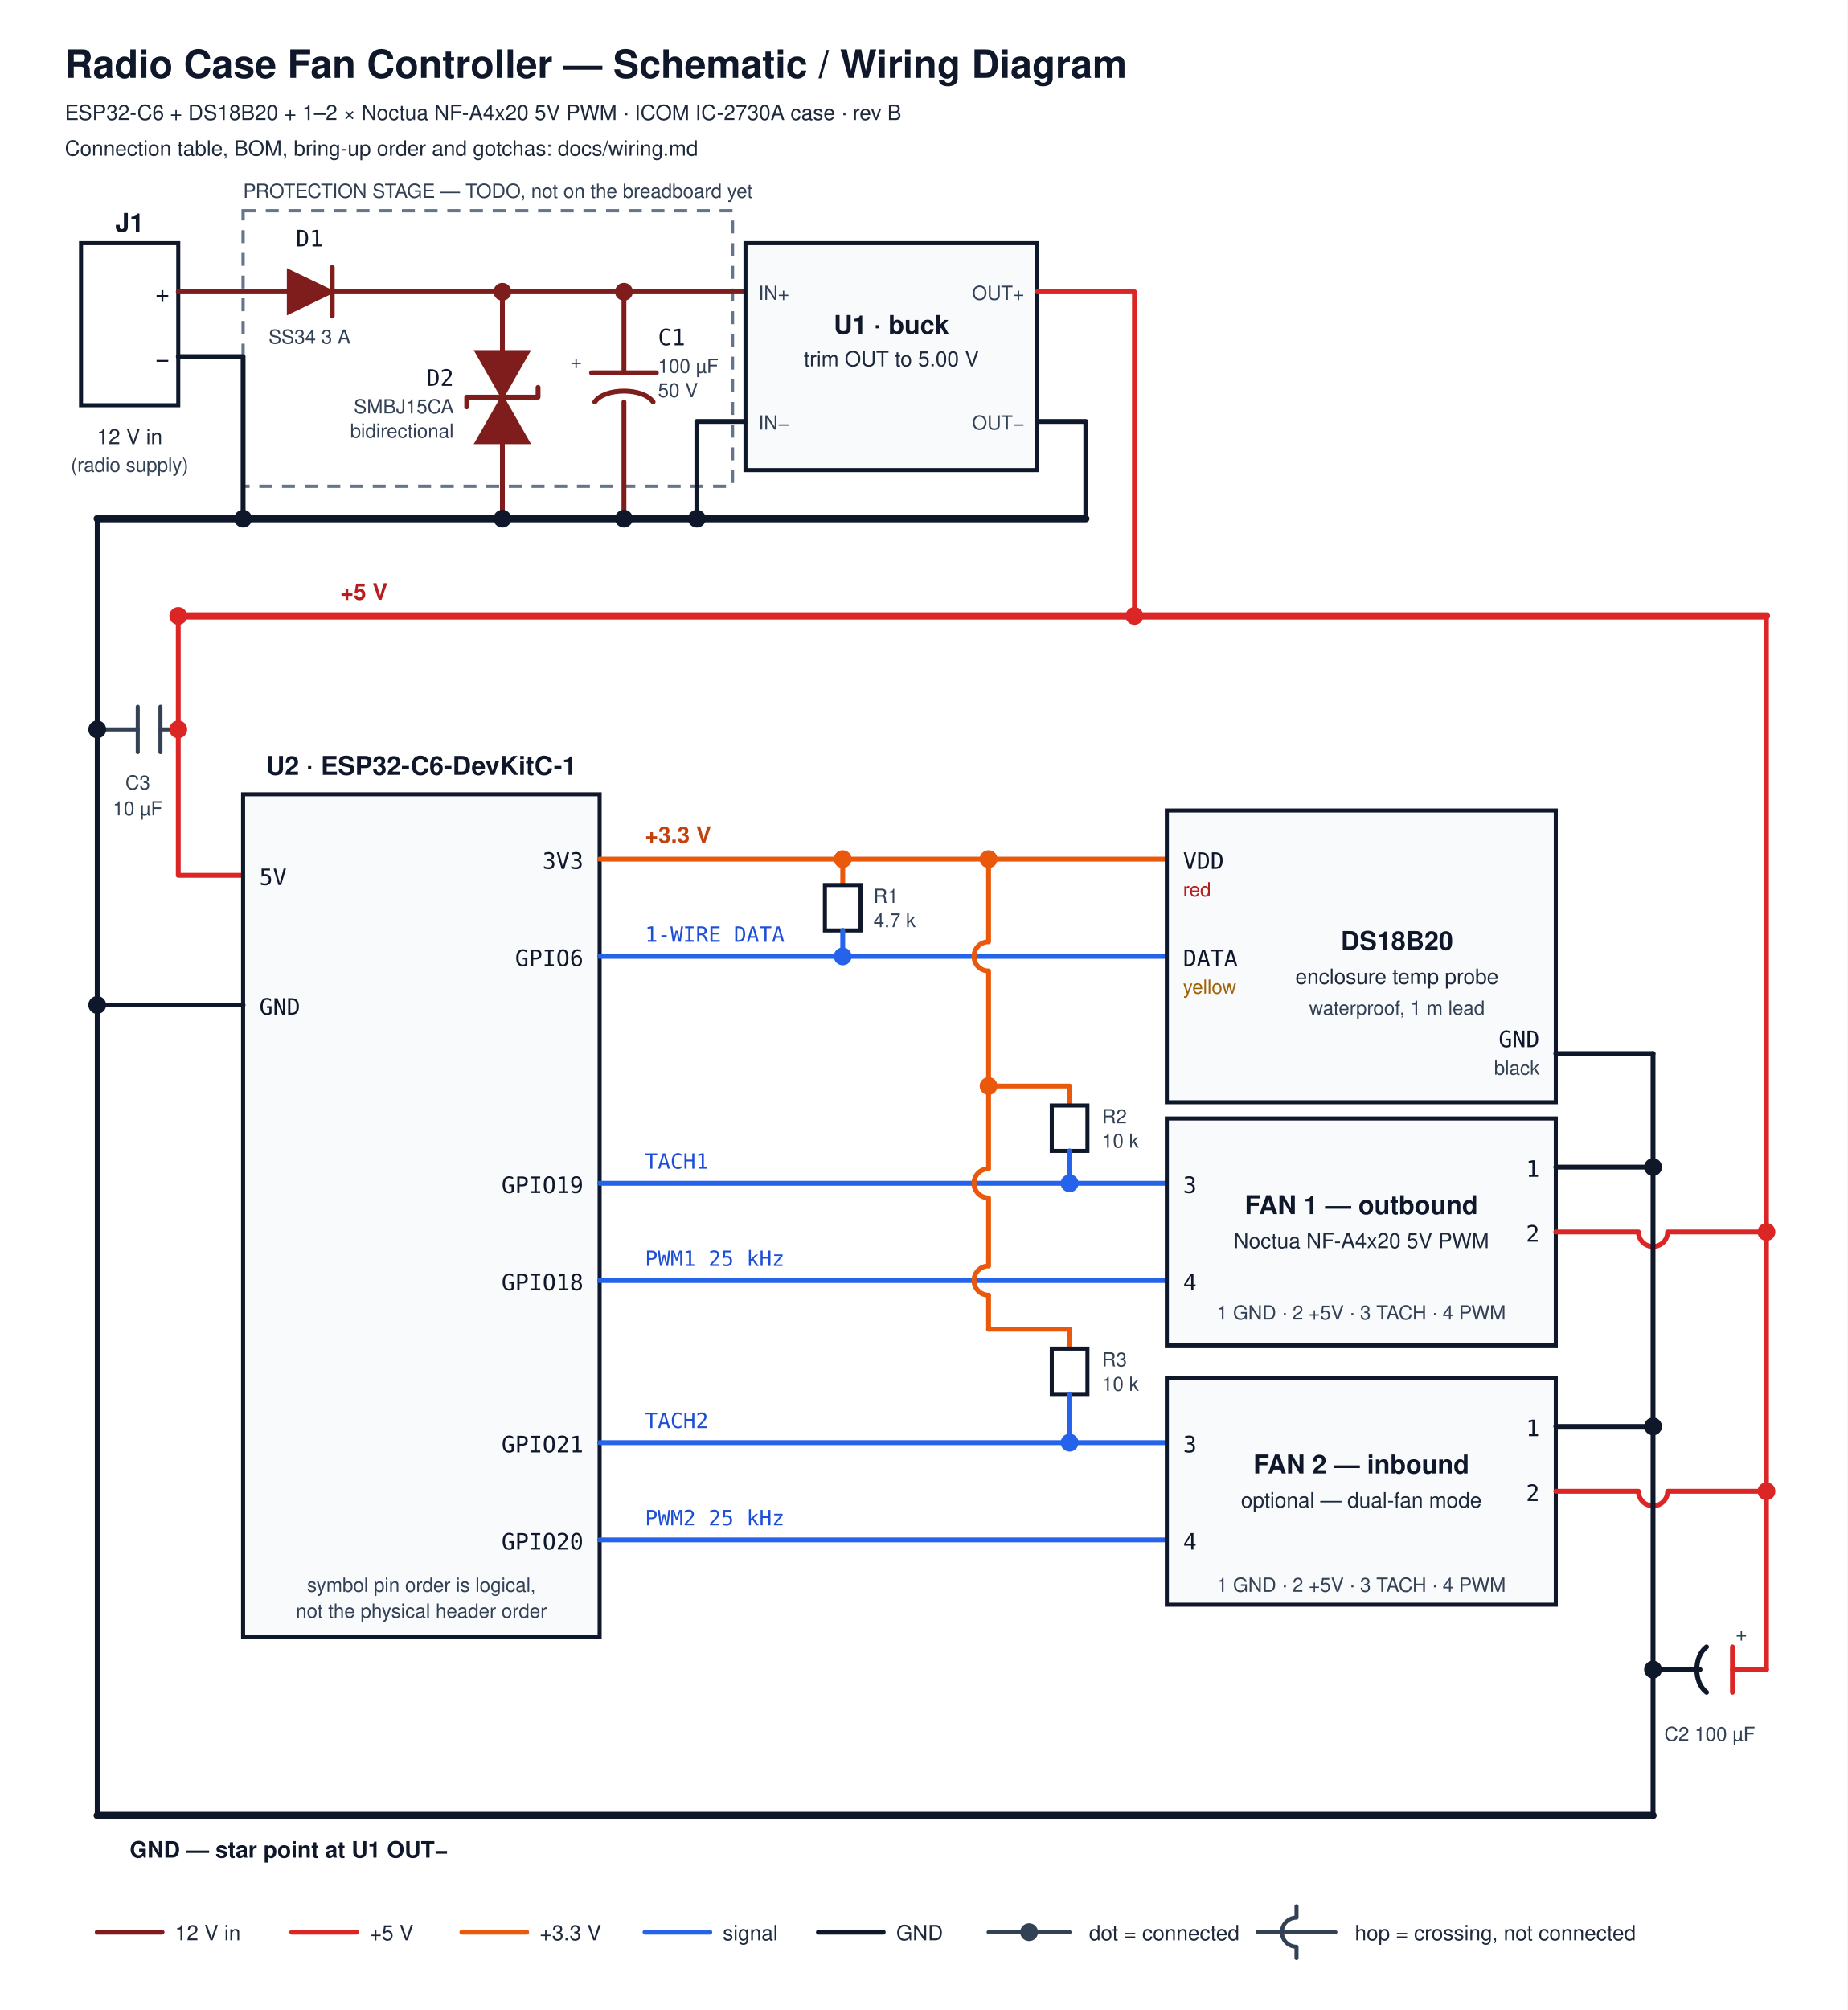
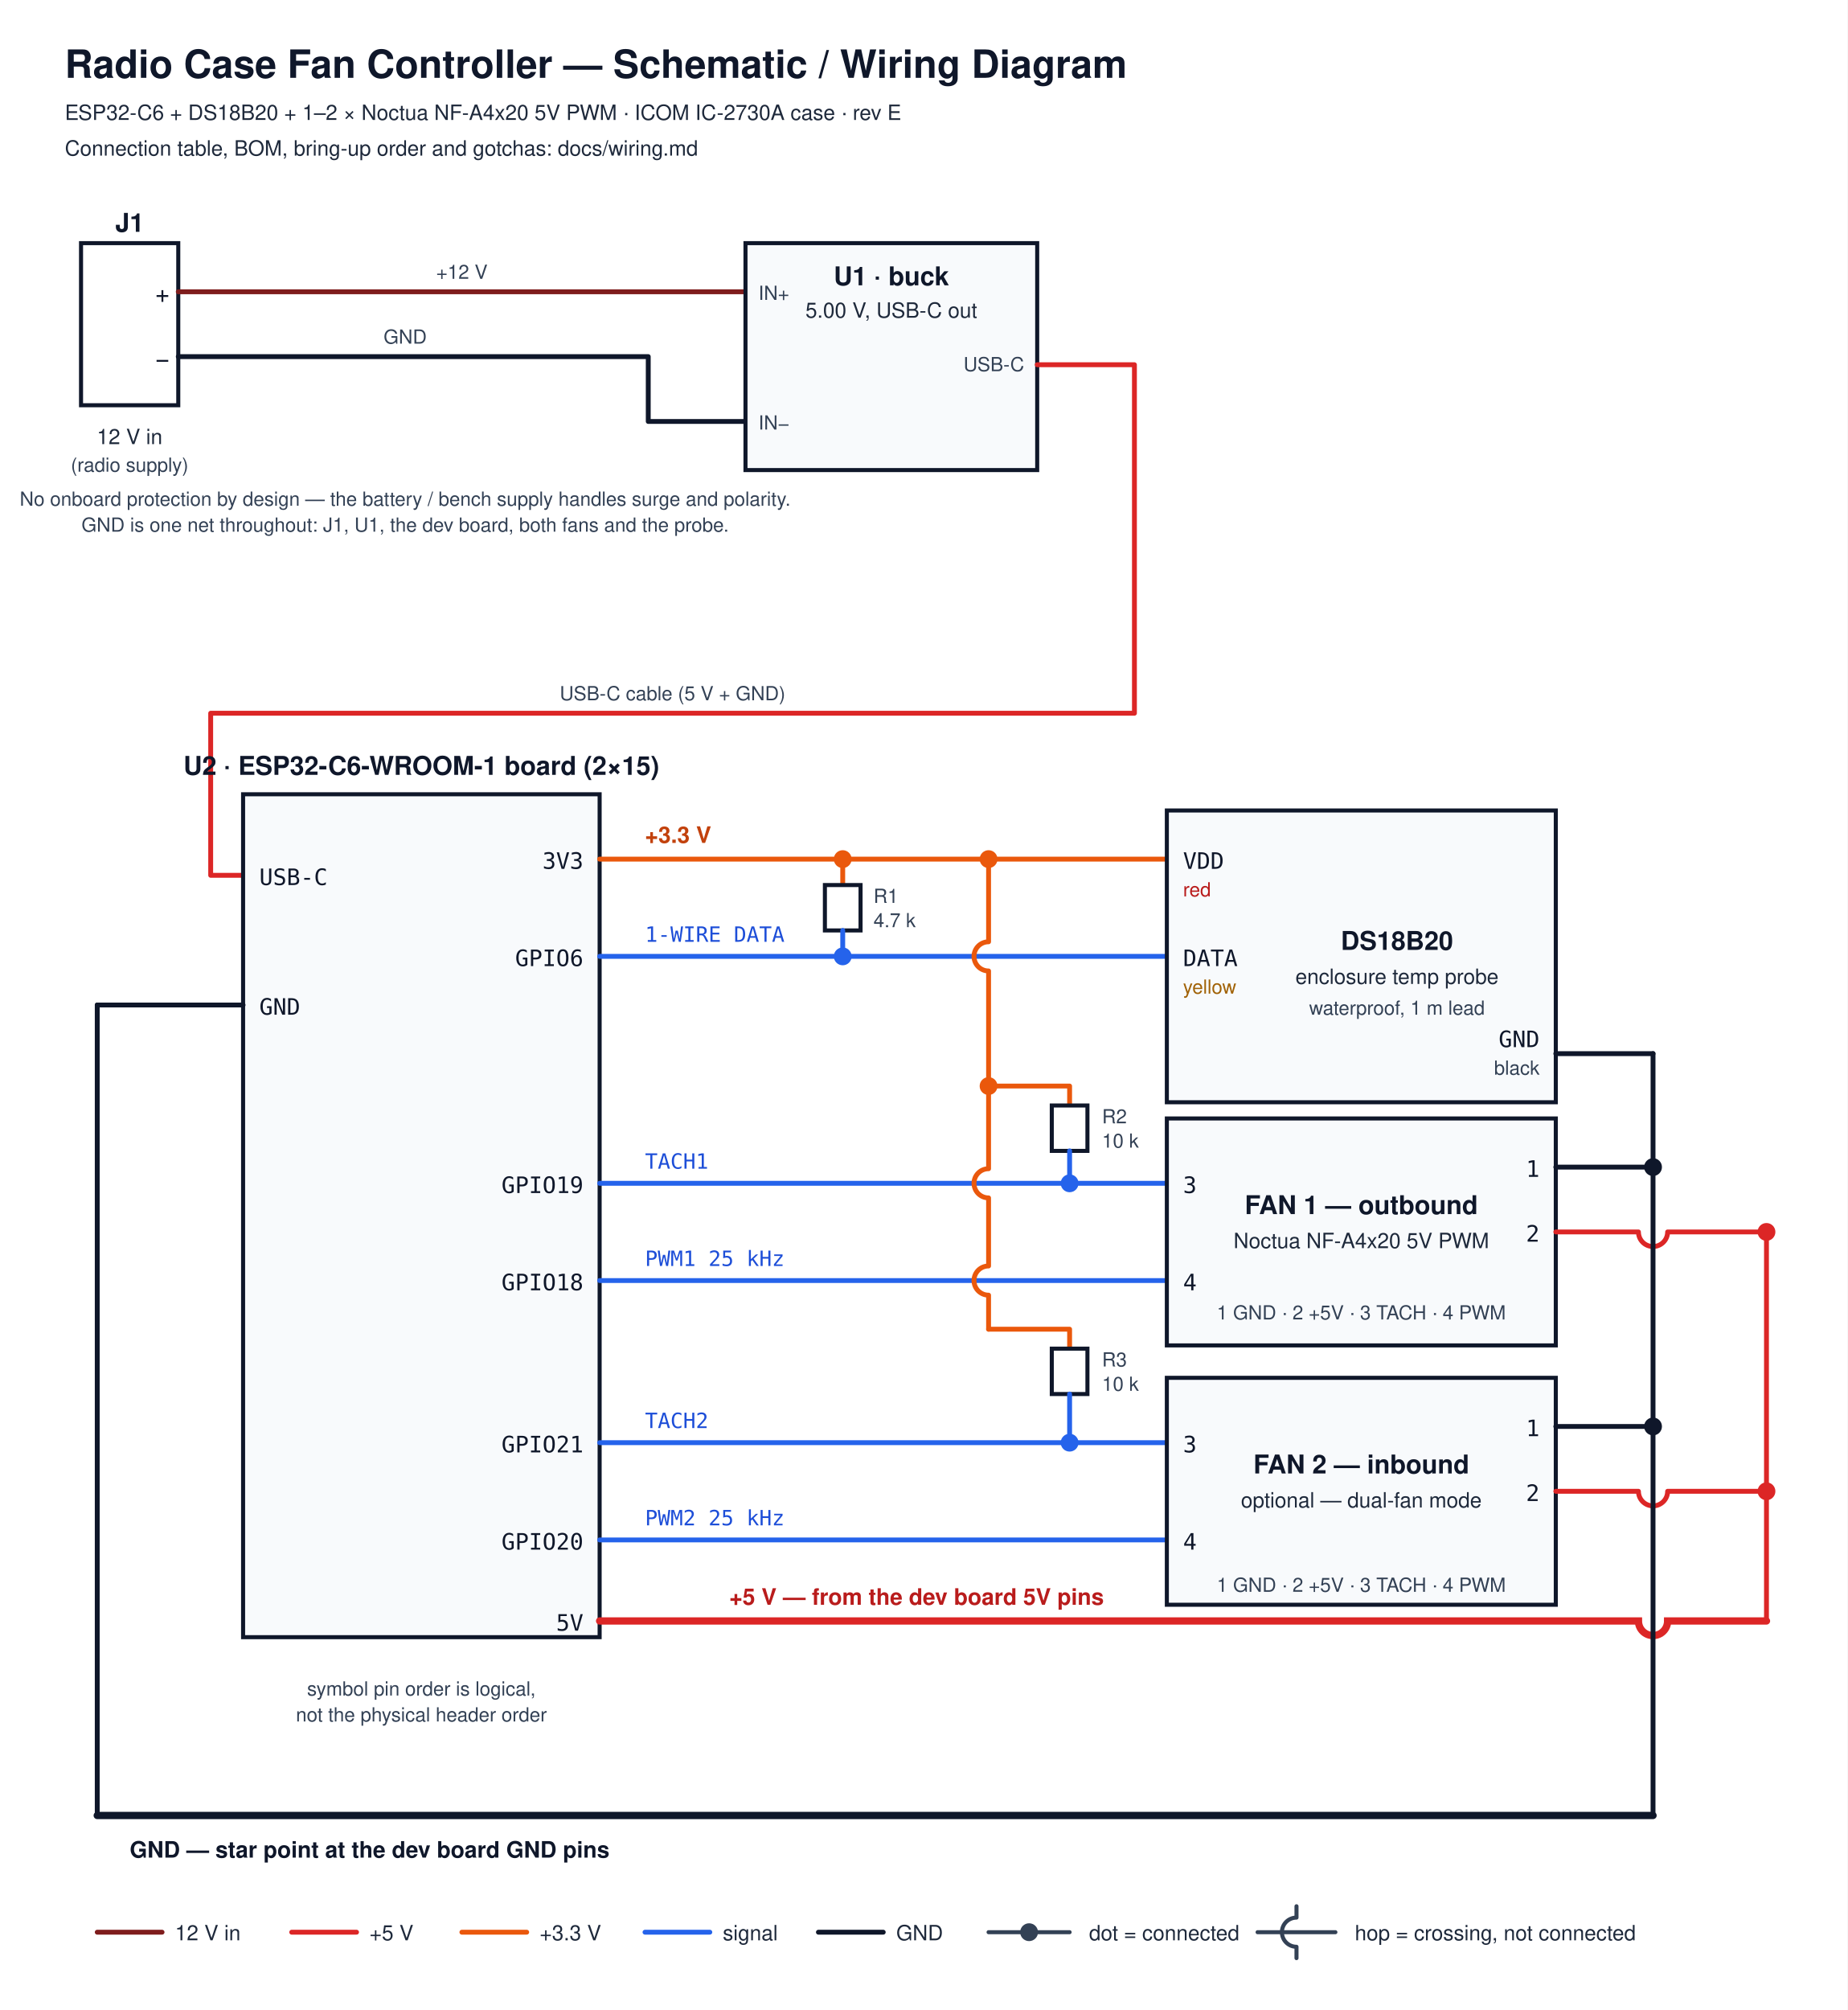
<svg xmlns="http://www.w3.org/2000/svg" viewBox="0 0 1140 1240" width="1140" height="1240" font-family="Helvetica, Arial, sans-serif">
  <defs>
    <style>
      .wire   { fill:none; stroke:#334155; stroke-width:2.5; stroke-linecap:round; stroke-linejoin:round; }
      .w12v   { fill:none; stroke:#7f1d1d; stroke-width:3;   stroke-linecap:round; stroke-linejoin:round; }
      .w5v    { fill:none; stroke:#dc2626; stroke-width:3;   stroke-linecap:round; stroke-linejoin:round; }
      .w33v   { fill:none; stroke:#ea580c; stroke-width:3;   stroke-linecap:round; stroke-linejoin:round; }
      .wgnd   { fill:none; stroke:#0f172a; stroke-width:3;   stroke-linecap:round; stroke-linejoin:round; }
      .wsig   { fill:none; stroke:#2563eb; stroke-width:3;   stroke-linecap:round; stroke-linejoin:round; }
      .rail5  { fill:none; stroke:#dc2626; stroke-width:4.5; stroke-linecap:round; }
      .railg  { fill:none; stroke:#0f172a; stroke-width:4.5; stroke-linecap:round; }
      .blk    { fill:#f8fafc; stroke:#0f172a; stroke-width:2.5; }
      .part   { fill:#ffffff; stroke:#0f172a; stroke-width:2.5; }
      .todo   { fill:none; stroke:#64748b; stroke-width:2; stroke-dasharray:8 6; }
      .tm     { font-size:14px; fill:#0f172a; font-family:'DejaVu Sans Mono', Menlo, Consolas, monospace; }
      .ts     { font-size:13px; fill:#1e293b; }
      .tss    { font-size:12px; fill:#334155; }
      .tb     { font-size:16px; fill:#0f172a; font-weight:bold; }
      .ttl    { font-size:24px; fill:#0f172a; font-weight:bold; }
      .lbl5   { font-size:14px; fill:#b91c1c; font-weight:bold; }
      .lbl33  { font-size:14px; fill:#c2410c; font-weight:bold; }
      .lblg   { font-size:14px; fill:#0f172a; font-weight:bold; }
      .lblsig { font-size:13px; fill:#1d4ed8; font-family:'DejaVu Sans Mono', Menlo, Consolas, monospace; }
    </style>
  </defs>
  <rect x="0" y="0" width="1140" height="1240" fill="#ffffff" />
  <text class="ttl" x="40" y="48" font-size="24px" fill="#0f172a" font-weight="bold">Radio Case Fan Controller — Schematic / Wiring Diagram</text>
-   <text class="ts" x="40" y="74" font-size="13px" fill="#1e293b">ESP32-C6 + DS18B20 + 1–2 × Noctua NF-A4x20 5V PWM · ICOM IC-2730A case · rev B</text>
+   <text class="ts" x="40" y="74" font-size="13px" fill="#1e293b">ESP32-C6 + DS18B20 + 1–2 × Noctua NF-A4x20 5V PWM · ICOM IC-2730A case · rev E</text>
  <text class="ts" x="40" y="96" font-size="13px" fill="#1e293b">Connection table, BOM, bring-up order and gotchas: docs/wiring.md</text>
-   <rect class="todo" x="150" y="130" width="302" height="170" fill="none" stroke="#64748b" stroke-width="2" stroke-dasharray="8 6" />
-   <text class="tss" x="150" y="122" font-size="12px" fill="#334155">PROTECTION STAGE — TODO, not on the breadboard yet</text>
  <rect class="part" x="50" y="150" width="60" height="100" fill="#ffffff" stroke="#0f172a" stroke-width="2.5" />
  <text class="tb" x="80" y="143" text-anchor="middle" font-size="16px" fill="#0f172a" font-weight="bold">J1</text>
  <text class="tm" x="96" y="187" font-size="14px" fill="#0f172a" font-family="'DejaVu Sans Mono', Menlo, Consolas, monospace">+</text>
  <text class="tm" x="96" y="227" font-size="14px" fill="#0f172a" font-family="'DejaVu Sans Mono', Menlo, Consolas, monospace">−</text>
  <text class="ts" x="80" y="274" text-anchor="middle" font-size="13px" fill="#1e293b">12 V in</text>
  <text class="tss" x="80" y="291" text-anchor="middle" font-size="12px" fill="#334155">(radio supply)</text>
-   <path class="w12v" d="M110,180 L178,180" fill="none" stroke="#7f1d1d" stroke-width="3" stroke-linecap="round" stroke-linejoin="round" />
-   <polygon points="178,167 178,193 205,180" fill="#7f1d1d" stroke="#7f1d1d" stroke-width="2" />
-   <path class="w12v" d="M205,165 L205,195" fill="none" stroke="#7f1d1d" stroke-width="3" stroke-linecap="round" stroke-linejoin="round" />
-   <path class="w12v" d="M205,180 L460,180" fill="none" stroke="#7f1d1d" stroke-width="3" stroke-linecap="round" stroke-linejoin="round" />
-   <text class="tm" x="191" y="152" text-anchor="middle" font-size="14px" fill="#0f172a" font-family="'DejaVu Sans Mono', Menlo, Consolas, monospace">D1</text>
-   <text class="tss" x="191" y="212" text-anchor="middle" font-size="12px" fill="#334155">SS34 3 A</text>
-   <path class="wgnd" d="M110,220 L150,220 L150,320" fill="none" stroke="#0f172a" stroke-width="3" stroke-linecap="round" stroke-linejoin="round" />
-   <path class="w12v" d="M310,180 L310,217" fill="none" stroke="#7f1d1d" stroke-width="3" stroke-linecap="round" stroke-linejoin="round" />
-   <polygon points="294,217 326,217 310,245" fill="#7f1d1d" stroke="#7f1d1d" stroke-width="2" />
-   <polygon points="294,273 326,273 310,245" fill="#7f1d1d" stroke="#7f1d1d" stroke-width="2" />
-   <path class="w12v" d="M288,251 L288,245 L332,245 L332,239" fill="none" stroke="#7f1d1d" stroke-width="3" stroke-linecap="round" stroke-linejoin="round" />
-   <path class="w12v" d="M310,273 L310,320" fill="none" stroke="#7f1d1d" stroke-width="3" stroke-linecap="round" stroke-linejoin="round" />
-   <circle cx="310" cy="180" r="5.5" fill="#7f1d1d" />
-   <text class="tm" x="280" y="238" text-anchor="end" font-size="14px" fill="#0f172a" font-family="'DejaVu Sans Mono', Menlo, Consolas, monospace">D2</text>
-   <text class="tss" x="280" y="255" text-anchor="end" font-size="12px" fill="#334155">SMBJ15CA</text>
-   <text class="tss" x="280" y="270" text-anchor="end" font-size="12px" fill="#334155">bidirectional</text>
-   <path class="w12v" d="M385,180 L385,230" fill="none" stroke="#7f1d1d" stroke-width="3" stroke-linecap="round" stroke-linejoin="round" />
-   <path class="w12v" d="M365,230 L405,230" fill="none" stroke="#7f1d1d" stroke-width="3" stroke-linecap="round" stroke-linejoin="round" />
-   <path class="w12v" d="M367,248 C373,239 397,239 403,248" fill="none" stroke="#7f1d1d" stroke-width="3" stroke-linecap="round" stroke-linejoin="round" />
-   <path class="w12v" d="M385,248 L385,320" fill="none" stroke="#7f1d1d" stroke-width="3" stroke-linecap="round" stroke-linejoin="round" />
-   <circle cx="385" cy="180" r="5.5" fill="#7f1d1d" />
-   <text class="tss" x="359" y="227" text-anchor="end" font-size="12px" fill="#334155">+</text>
-   <text class="tm" x="406" y="213" font-size="14px" fill="#0f172a" font-family="'DejaVu Sans Mono', Menlo, Consolas, monospace">C1</text>
-   <text class="tss" x="406" y="230" font-size="12px" fill="#334155">100 µF</text>
-   <text class="tss" x="406" y="245" font-size="12px" fill="#334155">50 V</text>
+   <path class="w12v" d="M110,180 L460,180" fill="none" stroke="#7f1d1d" stroke-width="3" stroke-linecap="round" stroke-linejoin="round" />
+   <path class="wgnd" d="M110,220 L400,220 L400,260 L460,260" fill="none" stroke="#0f172a" stroke-width="3" stroke-linecap="round" stroke-linejoin="round" />
+   <text class="tss" x="285" y="172" text-anchor="middle" font-size="12px" fill="#334155">+12 V</text>
+   <text class="tss" x="250" y="212" text-anchor="middle" font-size="12px" fill="#334155">GND</text>
+   <text class="tss" x="250" y="312" text-anchor="middle" font-size="12px" fill="#334155">No onboard protection by design — the battery / bench supply handles surge and polarity.</text>
+   <text class="tss" x="250" y="328" text-anchor="middle" font-size="12px" fill="#334155">GND is one net throughout: J1, U1, the dev board, both fans and the probe.</text>
  <rect class="blk" x="460" y="150" width="180" height="140" fill="#f8fafc" stroke="#0f172a" stroke-width="2.5" />
-   <text class="tb" x="550" y="206" text-anchor="middle" font-size="16px" fill="#0f172a" font-weight="bold">U1 · buck</text>
-   <text class="ts" x="550" y="226" text-anchor="middle" font-size="13px" fill="#1e293b">trim OUT to 5.00 V</text>
+   <text class="tb" x="550" y="176" text-anchor="middle" font-size="16px" fill="#0f172a" font-weight="bold">U1 · buck</text>
+   <text class="ts" x="550" y="196" text-anchor="middle" font-size="13px" fill="#1e293b">5.00 V, USB-C out</text>
  <text class="tss" x="468" y="185" font-size="12px" fill="#334155">IN+</text>
  <text class="tss" x="468" y="265" font-size="12px" fill="#334155">IN−</text>
-   <text class="tss" x="632" y="185" text-anchor="end" font-size="12px" fill="#334155">OUT+</text>
-   <text class="tss" x="632" y="265" text-anchor="end" font-size="12px" fill="#334155">OUT−</text>
-   <path class="wgnd" d="M460,260 L430,260 L430,320" fill="none" stroke="#0f172a" stroke-width="3" stroke-linecap="round" stroke-linejoin="round" />
-   <path class="wgnd" d="M640,260 L670,260 L670,320" fill="none" stroke="#0f172a" stroke-width="3" stroke-linecap="round" stroke-linejoin="round" />
-   <path class="w5v" d="M640,180 L700,180 L700,380" fill="none" stroke="#dc2626" stroke-width="3" stroke-linecap="round" stroke-linejoin="round" />
-   <path class="railg" d="M60,320 L670,320" fill="none" stroke="#0f172a" stroke-width="4.5" stroke-linecap="round" />
-   <circle cx="150" cy="320" r="5.5" fill="#0f172a" />
-   <circle cx="310" cy="320" r="5.5" fill="#0f172a" />
-   <circle cx="385" cy="320" r="5.5" fill="#0f172a" />
-   <circle cx="430" cy="320" r="5.5" fill="#0f172a" />
-   <path class="wgnd" d="M60,320 L60,1120" fill="none" stroke="#0f172a" stroke-width="3" stroke-linecap="round" stroke-linejoin="round" />
-   <path class="rail5" d="M110,380 L1090,380" fill="none" stroke="#dc2626" stroke-width="4.5" stroke-linecap="round" />
-   <text class="lbl5" x="210" y="370" font-size="14px" fill="#b91c1c" font-weight="bold">+5 V</text>
-   <circle cx="700" cy="380" r="5.5" fill="#dc2626" />
-   <path class="w5v" d="M110,380 L110,540 L150,540" fill="none" stroke="#dc2626" stroke-width="3" stroke-linecap="round" stroke-linejoin="round" />
-   <circle cx="110" cy="380" r="5.5" fill="#dc2626" />
-   <path class="wire" d="M60,450 L85,450 M99,450 L110,450" fill="none" stroke="#334155" stroke-width="2.5" stroke-linecap="round" stroke-linejoin="round" />
-   <path class="wire" d="M85,436 L85,464" fill="none" stroke="#334155" stroke-width="2.5" stroke-linecap="round" stroke-linejoin="round" />
-   <path class="wire" d="M99,436 L99,464" fill="none" stroke="#334155" stroke-width="2.5" stroke-linecap="round" stroke-linejoin="round" />
-   <circle cx="60" cy="450" r="5.5" fill="#0f172a" />
-   <circle cx="110" cy="450" r="5.5" fill="#dc2626" />
-   <text class="tss" x="85" y="487" text-anchor="middle" font-size="12px" fill="#334155">C3</text>
-   <text class="tss" x="85" y="503" text-anchor="middle" font-size="12px" fill="#334155">10 µF</text>
-   <text class="tb" x="260" y="478" text-anchor="middle" font-size="16px" fill="#0f172a" font-weight="bold">U2 · ESP32-C6-DevKitC-1</text>
+   <text class="tss" x="632" y="229" text-anchor="end" font-size="12px" fill="#334155">USB-C</text>
+   <path class="w5v" d="M640,225 L700,225 L700,440 L130,440 L130,540 L150,540" fill="none" stroke="#dc2626" stroke-width="3" stroke-linecap="round" stroke-linejoin="round" />
+   <text class="tss" x="415" y="432" text-anchor="middle" font-size="12px" fill="#334155">USB-C cable (5 V + GND)</text>
+   <path class="wgnd" d="M60,620 L60,1120" fill="none" stroke="#0f172a" stroke-width="3" stroke-linecap="round" stroke-linejoin="round" />
+   <text class="tb" x="260" y="478" text-anchor="middle" font-size="16px" fill="#0f172a" font-weight="bold">U2 · ESP32-C6-WROOM-1 board (2×15)</text>
  <rect class="blk" x="150" y="490" width="220" height="520" fill="#f8fafc" stroke="#0f172a" stroke-width="2.5" />
-   <text class="tss" x="260" y="982" text-anchor="middle" font-size="12px" fill="#334155">symbol pin order is logical,</text>
-   <text class="tss" x="260" y="998" text-anchor="middle" font-size="12px" fill="#334155">not the physical header order</text>
-   <text class="tm" x="160" y="546" font-size="14px" fill="#0f172a" font-family="'DejaVu Sans Mono', Menlo, Consolas, monospace">5V</text>
+   <text class="tss" x="260" y="1046" text-anchor="middle" font-size="12px" fill="#334155">symbol pin order is logical,</text>
+   <text class="tss" x="260" y="1062" text-anchor="middle" font-size="12px" fill="#334155">not the physical header order</text>
+   <text class="tm" x="160" y="546" font-size="14px" fill="#0f172a" font-family="'DejaVu Sans Mono', Menlo, Consolas, monospace">USB-C</text>
  <text class="tm" x="160" y="626" font-size="14px" fill="#0f172a" font-family="'DejaVu Sans Mono', Menlo, Consolas, monospace">GND</text>
  <path class="wgnd" d="M150,620 L60,620" fill="none" stroke="#0f172a" stroke-width="3" stroke-linecap="round" stroke-linejoin="round" />
-   <circle cx="60" cy="620" r="5.5" fill="#0f172a" />
  <text class="tm" x="360" y="536" text-anchor="end" font-size="14px" fill="#0f172a" font-family="'DejaVu Sans Mono', Menlo, Consolas, monospace">3V3</text>
  <text class="tm" x="360" y="596" text-anchor="end" font-size="14px" fill="#0f172a" font-family="'DejaVu Sans Mono', Menlo, Consolas, monospace">GPIO6</text>
  <text class="tm" x="360" y="736" text-anchor="end" font-size="14px" fill="#0f172a" font-family="'DejaVu Sans Mono', Menlo, Consolas, monospace">GPIO19</text>
  <text class="tm" x="360" y="796" text-anchor="end" font-size="14px" fill="#0f172a" font-family="'DejaVu Sans Mono', Menlo, Consolas, monospace">GPIO18</text>
  <text class="tm" x="360" y="896" text-anchor="end" font-size="14px" fill="#0f172a" font-family="'DejaVu Sans Mono', Menlo, Consolas, monospace">GPIO21</text>
  <text class="tm" x="360" y="956" text-anchor="end" font-size="14px" fill="#0f172a" font-family="'DejaVu Sans Mono', Menlo, Consolas, monospace">GPIO20</text>
+   <text class="tm" x="360" y="1006" text-anchor="end" font-size="14px" fill="#0f172a" font-family="'DejaVu Sans Mono', Menlo, Consolas, monospace">5V</text>
  <path class="w33v" d="M370,530 L720,530" fill="none" stroke="#ea580c" stroke-width="3" stroke-linecap="round" stroke-linejoin="round" />
  <text class="lbl33" x="398" y="520" font-size="14px" fill="#c2410c" font-weight="bold">+3.3 V</text>
  <path class="wsig" d="M370,590 L720,590" fill="none" stroke="#2563eb" stroke-width="3" stroke-linecap="round" stroke-linejoin="round" />
  <text class="lblsig" x="398" y="581" font-size="13px" fill="#1d4ed8" font-family="'DejaVu Sans Mono', Menlo, Consolas, monospace">1-WIRE DATA</text>
  <path class="wsig" d="M370,730 L720,730" fill="none" stroke="#2563eb" stroke-width="3" stroke-linecap="round" stroke-linejoin="round" />
  <text class="lblsig" x="398" y="721" font-size="13px" fill="#1d4ed8" font-family="'DejaVu Sans Mono', Menlo, Consolas, monospace">TACH1</text>
  <path class="wsig" d="M370,790 L720,790" fill="none" stroke="#2563eb" stroke-width="3" stroke-linecap="round" stroke-linejoin="round" />
  <text class="lblsig" x="398" y="781" font-size="13px" fill="#1d4ed8" font-family="'DejaVu Sans Mono', Menlo, Consolas, monospace">PWM1 25 kHz</text>
  <path class="wsig" d="M370,890 L720,890" fill="none" stroke="#2563eb" stroke-width="3" stroke-linecap="round" stroke-linejoin="round" />
  <text class="lblsig" x="398" y="881" font-size="13px" fill="#1d4ed8" font-family="'DejaVu Sans Mono', Menlo, Consolas, monospace">TACH2</text>
  <path class="wsig" d="M370,950 L720,950" fill="none" stroke="#2563eb" stroke-width="3" stroke-linecap="round" stroke-linejoin="round" />
  <text class="lblsig" x="398" y="941" font-size="13px" fill="#1d4ed8" font-family="'DejaVu Sans Mono', Menlo, Consolas, monospace">PWM2 25 kHz</text>
  <path class="w33v" d="M520,530 L520,546" fill="none" stroke="#ea580c" stroke-width="3" stroke-linecap="round" stroke-linejoin="round" />
  <rect class="part" x="509" y="546" width="22" height="28" fill="#ffffff" stroke="#0f172a" stroke-width="2.5" />
  <path class="wsig" d="M520,574 L520,590" fill="none" stroke="#2563eb" stroke-width="3" stroke-linecap="round" stroke-linejoin="round" />
  <circle cx="520" cy="530" r="5.5" fill="#ea580c" />
  <circle cx="520" cy="590" r="5.5" fill="#2563eb" />
  <text class="tss" x="539" y="557" font-size="12px" fill="#334155">R1</text>
  <text class="tss" x="539" y="572" font-size="12px" fill="#334155">4.7 k</text>
  <path class="w33v" d="M610,530                         L610,581 A 9,9 0 0,0 610,599                         L610,721 A 9,9 0 0,0 610,739                         L610,781 A 9,9 0 0,0 610,799                         L610,820" fill="none" stroke="#ea580c" stroke-width="3" stroke-linecap="round" stroke-linejoin="round" />
  <circle cx="610" cy="530" r="5.5" fill="#ea580c" />
  <circle cx="610" cy="670" r="5.5" fill="#ea580c" />
  <path class="w33v" d="M610,670 L660,670 L660,682" fill="none" stroke="#ea580c" stroke-width="3" stroke-linecap="round" stroke-linejoin="round" />
  <rect class="part" x="649" y="682" width="22" height="28" fill="#ffffff" stroke="#0f172a" stroke-width="2.5" />
  <path class="wsig" d="M660,710 L660,730" fill="none" stroke="#2563eb" stroke-width="3" stroke-linecap="round" stroke-linejoin="round" />
  <circle cx="660" cy="730" r="5.5" fill="#2563eb" />
  <text class="tss" x="680" y="693" font-size="12px" fill="#334155">R2</text>
  <text class="tss" x="680" y="708" font-size="12px" fill="#334155">10 k</text>
  <path class="w33v" d="M610,820 L660,820 L660,832" fill="none" stroke="#ea580c" stroke-width="3" stroke-linecap="round" stroke-linejoin="round" />
  <rect class="part" x="649" y="832" width="22" height="28" fill="#ffffff" stroke="#0f172a" stroke-width="2.5" />
  <path class="wsig" d="M660,860 L660,890" fill="none" stroke="#2563eb" stroke-width="3" stroke-linecap="round" stroke-linejoin="round" />
  <circle cx="660" cy="890" r="5.5" fill="#2563eb" />
  <text class="tss" x="680" y="843" font-size="12px" fill="#334155">R3</text>
  <text class="tss" x="680" y="858" font-size="12px" fill="#334155">10 k</text>
  <rect class="blk" x="720" y="500" width="240" height="180" fill="#f8fafc" stroke="#0f172a" stroke-width="2.5" />
  <text class="tm" x="730" y="536" font-size="14px" fill="#0f172a" font-family="'DejaVu Sans Mono', Menlo, Consolas, monospace">VDD</text>
  <text x="730" y="553" font-size="12px" fill="#b91c1c">red</text>
  <text class="tm" x="730" y="596" font-size="14px" fill="#0f172a" font-family="'DejaVu Sans Mono', Menlo, Consolas, monospace">DATA</text>
  <text x="730" y="613" font-size="12px" fill="#a16207">yellow</text>
  <text class="tb" x="862" y="586" text-anchor="middle" font-size="16px" fill="#0f172a" font-weight="bold">DS18B20</text>
  <text class="ts" x="862" y="607" text-anchor="middle" font-size="13px" fill="#1e293b">enclosure temp probe</text>
  <text class="tss" x="862" y="626" text-anchor="middle" font-size="12px" fill="#334155">waterproof, 1 m lead</text>
  <text class="tm" x="950" y="646" text-anchor="end" font-size="14px" fill="#0f172a" font-family="'DejaVu Sans Mono', Menlo, Consolas, monospace">GND</text>
  <text class="tss" x="950" y="663" text-anchor="end" font-size="12px" fill="#334155">black</text>
  <path class="wgnd" d="M960,650 L1020,650" fill="none" stroke="#0f172a" stroke-width="3" stroke-linecap="round" stroke-linejoin="round" />
  <rect class="blk" x="720" y="690" width="240" height="140" fill="#f8fafc" stroke="#0f172a" stroke-width="2.5" />
  <text class="tm" x="730" y="736" font-size="14px" fill="#0f172a" font-family="'DejaVu Sans Mono', Menlo, Consolas, monospace">3</text>
  <text class="tm" x="730" y="796" font-size="14px" fill="#0f172a" font-family="'DejaVu Sans Mono', Menlo, Consolas, monospace">4</text>
  <text class="tm" x="950" y="726" text-anchor="end" font-size="14px" fill="#0f172a" font-family="'DejaVu Sans Mono', Menlo, Consolas, monospace">1</text>
  <text class="tm" x="950" y="766" text-anchor="end" font-size="14px" fill="#0f172a" font-family="'DejaVu Sans Mono', Menlo, Consolas, monospace">2</text>
  <text class="tb" x="840" y="749" text-anchor="middle" font-size="16px" fill="#0f172a" font-weight="bold">FAN 1 — outbound</text>
  <text class="ts" x="840" y="770" text-anchor="middle" font-size="13px" fill="#1e293b">Noctua NF-A4x20 5V PWM</text>
  <text class="tss" x="840" y="814" text-anchor="middle" font-size="12px" fill="#334155">1 GND · 2 +5V · 3 TACH · 4 PWM</text>
  <path class="wgnd" d="M960,720 L1020,720" fill="none" stroke="#0f172a" stroke-width="3" stroke-linecap="round" stroke-linejoin="round" />
  <path class="w5v" d="M960,760 L1011,760 A 9,9 0 0,0 1029,760 L1090,760" fill="none" stroke="#dc2626" stroke-width="3" stroke-linecap="round" stroke-linejoin="round" />
  <rect class="blk" x="720" y="850" width="240" height="140" fill="#f8fafc" stroke="#0f172a" stroke-width="2.5" />
  <text class="tm" x="730" y="896" font-size="14px" fill="#0f172a" font-family="'DejaVu Sans Mono', Menlo, Consolas, monospace">3</text>
  <text class="tm" x="730" y="956" font-size="14px" fill="#0f172a" font-family="'DejaVu Sans Mono', Menlo, Consolas, monospace">4</text>
  <text class="tm" x="950" y="886" text-anchor="end" font-size="14px" fill="#0f172a" font-family="'DejaVu Sans Mono', Menlo, Consolas, monospace">1</text>
  <text class="tm" x="950" y="926" text-anchor="end" font-size="14px" fill="#0f172a" font-family="'DejaVu Sans Mono', Menlo, Consolas, monospace">2</text>
  <text class="tb" x="840" y="909" text-anchor="middle" font-size="16px" fill="#0f172a" font-weight="bold">FAN 2 — inbound</text>
  <text class="ts" x="840" y="930" text-anchor="middle" font-size="13px" fill="#1e293b">optional — dual-fan mode</text>
  <text class="tss" x="840" y="982" text-anchor="middle" font-size="12px" fill="#334155">1 GND · 2 +5V · 3 TACH · 4 PWM</text>
  <path class="wgnd" d="M960,880 L1020,880" fill="none" stroke="#0f172a" stroke-width="3" stroke-linecap="round" stroke-linejoin="round" />
  <path class="w5v" d="M960,920 L1011,920 A 9,9 0 0,0 1029,920 L1090,920" fill="none" stroke="#dc2626" stroke-width="3" stroke-linecap="round" stroke-linejoin="round" />
-   <path class="w5v" d="M1090,380 L1090,1030" fill="none" stroke="#dc2626" stroke-width="3" stroke-linecap="round" stroke-linejoin="round" />
+   <path class="rail5" d="M370,1000 L1011,1000 A 9,9 0 0,0 1029,1000 L1090,1000" fill="none" stroke="#dc2626" stroke-width="4.5" stroke-linecap="round" />
+   <text class="lbl5" x="450" y="990" font-size="14px" fill="#b91c1c" font-weight="bold">+5 V — from the dev board 5V pins</text>
+   <path class="w5v" d="M1090,760 L1090,1000" fill="none" stroke="#dc2626" stroke-width="3" stroke-linecap="round" stroke-linejoin="round" />
  <path class="wgnd" d="M1020,650 L1020,1120" fill="none" stroke="#0f172a" stroke-width="3" stroke-linecap="round" stroke-linejoin="round" />
  <circle cx="1090" cy="760" r="5.5" fill="#dc2626" />
  <circle cx="1090" cy="920" r="5.5" fill="#dc2626" />
  <circle cx="1020" cy="720" r="5.5" fill="#0f172a" />
  <circle cx="1020" cy="880" r="5.5" fill="#0f172a" />
-   <path class="w5v" d="M1090,1030 L1069,1030" fill="none" stroke="#dc2626" stroke-width="3" stroke-linecap="round" stroke-linejoin="round" />
-   <path class="w5v" d="M1069,1016 L1069,1044" fill="none" stroke="#dc2626" stroke-width="3" stroke-linecap="round" stroke-linejoin="round" />
-   <path class="wgnd" d="M1053,1016 C1045,1022 1045,1038 1053,1044" fill="none" stroke="#0f172a" stroke-width="3" stroke-linecap="round" stroke-linejoin="round" />
-   <path class="wgnd" d="M1049,1030 L1020,1030" fill="none" stroke="#0f172a" stroke-width="3" stroke-linecap="round" stroke-linejoin="round" />
-   <circle cx="1020" cy="1030" r="5.5" fill="#0f172a" />
-   <text class="tss" x="1078" y="1012" text-anchor="end" font-size="12px" fill="#334155">+</text>
-   <text class="tss" x="1055" y="1074" text-anchor="middle" font-size="12px" fill="#334155">C2 100 µF</text>
  <path class="railg" d="M60,1120 L1020,1120" fill="none" stroke="#0f172a" stroke-width="4.5" stroke-linecap="round" />
-   <text class="lblg" x="80" y="1146" font-size="14px" fill="#0f172a" font-weight="bold">GND — star point at U1 OUT−</text>
+   <text class="lblg" x="80" y="1146" font-size="14px" fill="#0f172a" font-weight="bold">GND — star point at the dev board GND pins</text>
  <path class="w12v" d="M60,1192 L100,1192" fill="none" stroke="#7f1d1d" stroke-width="3" stroke-linecap="round" stroke-linejoin="round" />
  <text class="ts" x="108" y="1197" font-size="13px" fill="#1e293b">12 V in</text>
  <path class="w5v" d="M180,1192 L220,1192" fill="none" stroke="#dc2626" stroke-width="3" stroke-linecap="round" stroke-linejoin="round" />
  <text class="ts" x="228" y="1197" font-size="13px" fill="#1e293b">+5 V</text>
  <path class="w33v" d="M285,1192 L325,1192" fill="none" stroke="#ea580c" stroke-width="3" stroke-linecap="round" stroke-linejoin="round" />
  <text class="ts" x="333" y="1197" font-size="13px" fill="#1e293b">+3.3 V</text>
  <path class="wsig" d="M398,1192 L438,1192" fill="none" stroke="#2563eb" stroke-width="3" stroke-linecap="round" stroke-linejoin="round" />
  <text class="ts" x="446" y="1197" font-size="13px" fill="#1e293b">signal</text>
  <path class="wgnd" d="M505,1192 L545,1192" fill="none" stroke="#0f172a" stroke-width="3" stroke-linecap="round" stroke-linejoin="round" />
  <text class="ts" x="553" y="1197" font-size="13px" fill="#1e293b">GND</text>
  <path class="wire" d="M610,1192 L660,1192" fill="none" stroke="#334155" stroke-width="2.5" stroke-linecap="round" stroke-linejoin="round" />
  <circle cx="635" cy="1192" r="5.5" fill="#334155" />
  <text class="ts" x="672" y="1197" font-size="13px" fill="#1e293b">dot = connected</text>
  <path class="wire" d="M800,1208 L800,1201 A 9,9 0 0,1 800,1183 L800,1176" fill="none" stroke="#334155" stroke-width="2.5" stroke-linecap="round" stroke-linejoin="round" />
  <path class="wire" d="M776,1192 L824,1192" fill="none" stroke="#334155" stroke-width="2.5" stroke-linecap="round" stroke-linejoin="round" />
  <text class="ts" x="836" y="1197" font-size="13px" fill="#1e293b">hop = crossing, not connected</text>
</svg>
